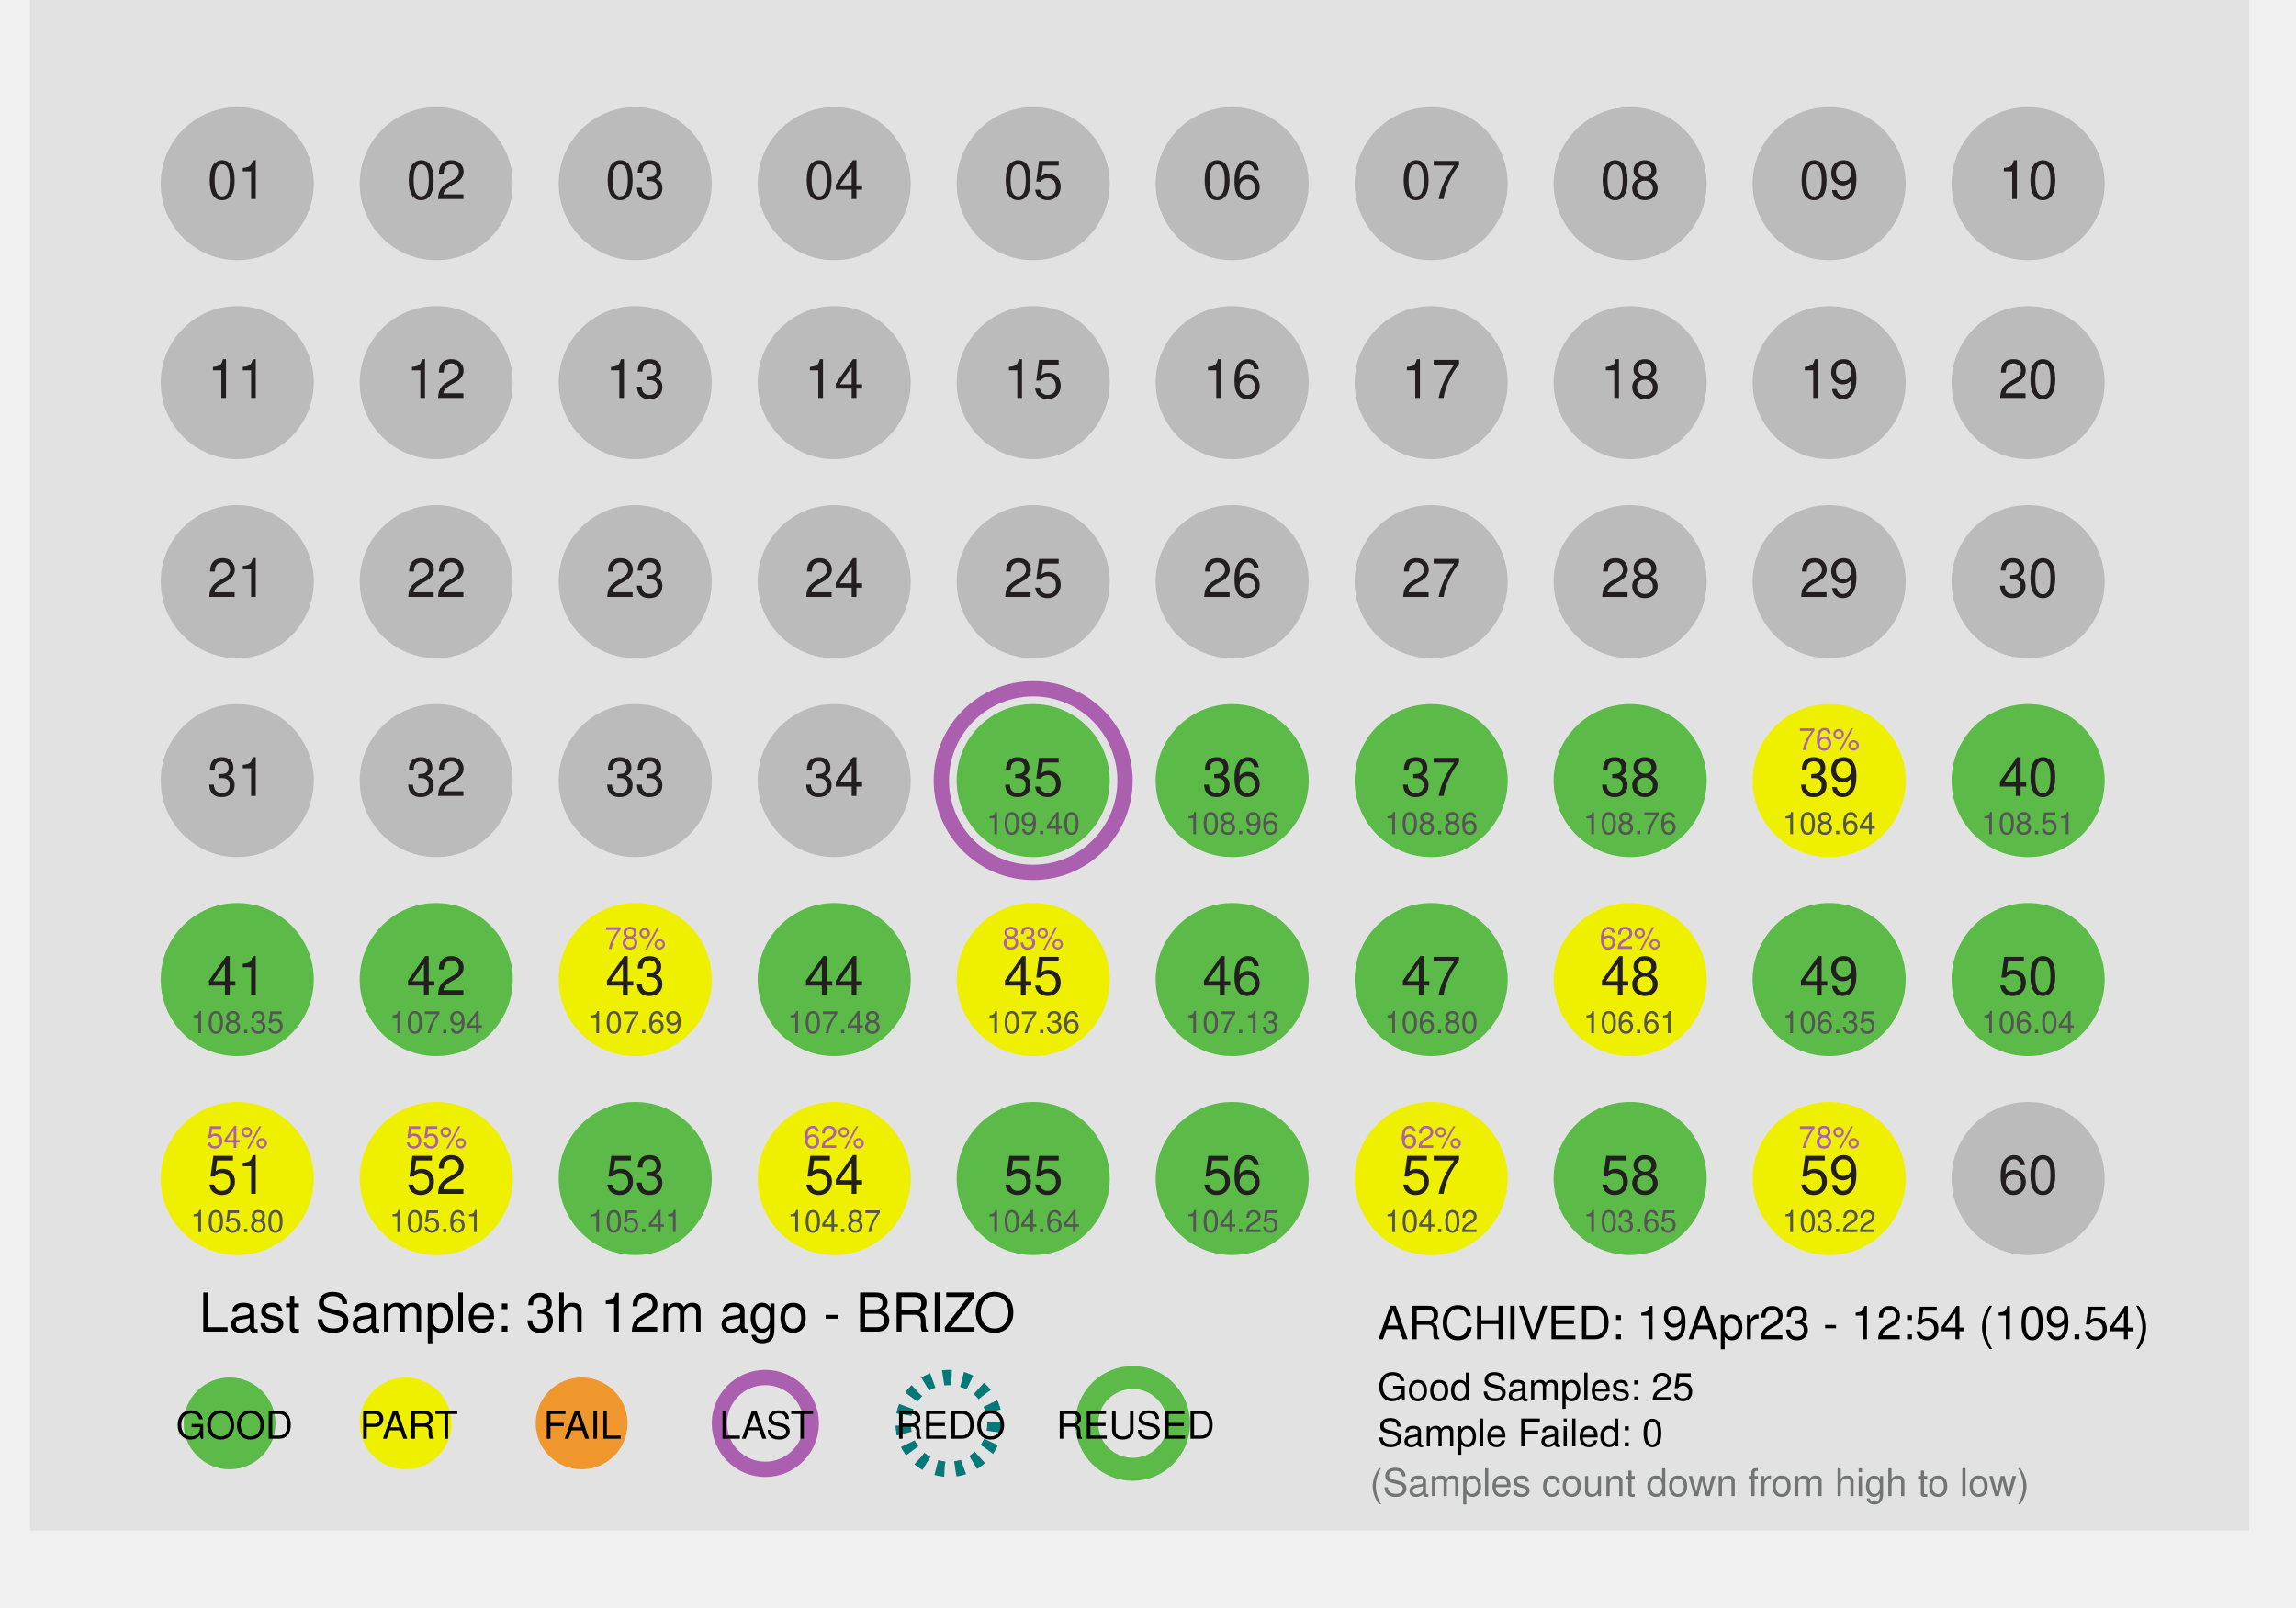
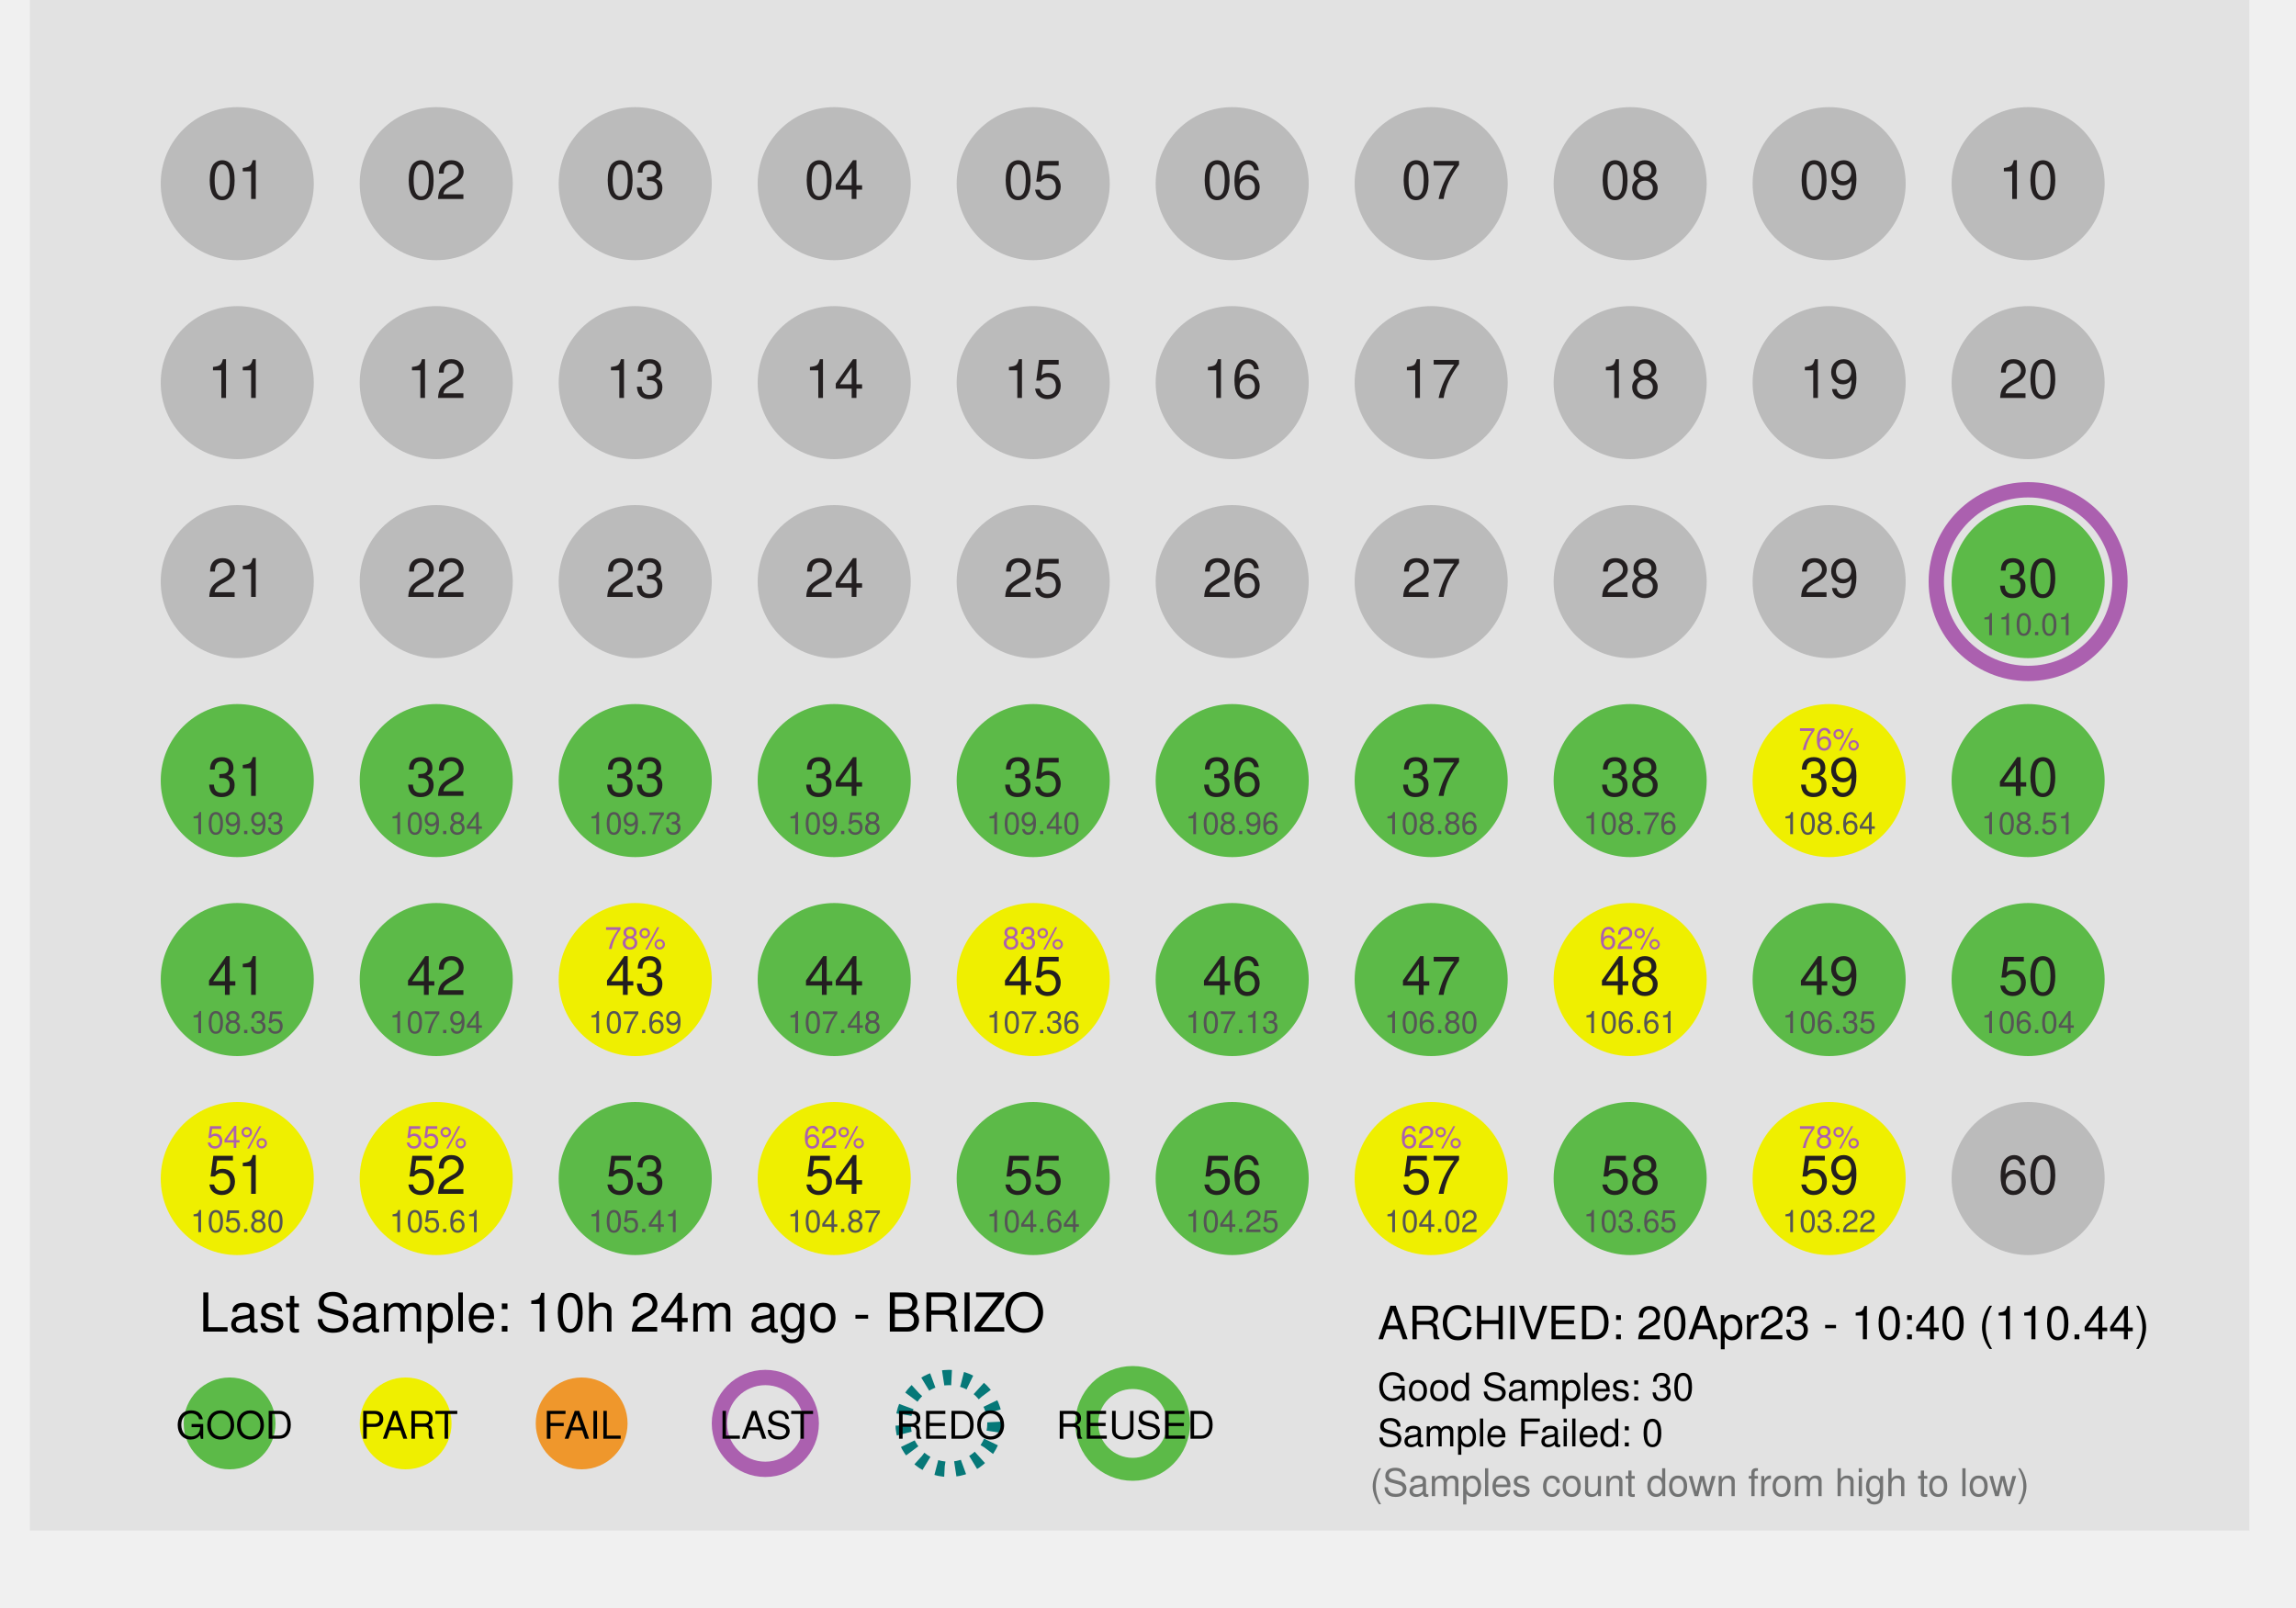
<svg xmlns="http://www.w3.org/2000/svg" id="Layer_1" data-name="Layer 1" x="0px" y="0px" viewBox="0 0 300 210" xml:space="preserve">
  <defs>
    <style>
 .st1 { fill: #dcddde; }
 .st2, .st3 { fill: #fff; }
 .st2 { stroke: #9b509f; }
 .st10, .st2, .st3 { stroke-miterlimit: 10; }
 .st10, .st2 { stroke-width: 2px; }
 .st3 { stroke: #231f20; }
 .st4 { fill: #ef972c; }
 .st5 { fill: #727373; }
 .st6 { fill: #5cba48; }
 .st7, .st8, .st9 { font-size: 7px; }
 .st7, .st8 { fill: #231f20; }
 .te5, .st7, .st9 { font-family: Helvetica; }
 .st8 { font-family: Helvetica-Bold, Helvetica; font-weight: 700; }
 .st9 { fill: #919396; }
 .st10 { fill: none; stroke: #fff; }

 .fill_gray { fill: #bbbbbb; }
 .fill_white { fill: #fff; }
 .stroke_purple { stroke: #ab60af; fill:none; stroke-width: 2px; }
 .stroke_black  { stroke: #000; fill:none; stroke-width: 2px; }
 .stroke_blue  { stroke: #067878; fill:none; stroke-width: 2px; stroke-dasharray:1.1 1.4;}
 .stroke_green  { stroke: #5cba48; fill:none; stroke-width: 3px;}
 .stroke_dash  { stroke-dasharray:1.1 1.4;}
 .stroke_2px { stroke-width: 2px; }
 .stroke_white { fill: none; stroke: #fff; }
 .stroke_none {stroke: none; fill:none};
 .stroke_darkGray { stroke: #231f20; fill: none; stroke-width: 2px;}
 .fill_orange { fill: #ef972c; }
 .fill_yellow { fill: #efef00; }
 .fill_lightgray { fill: #e2e2e2; }
 .thick_orange     { stroke-width:4px; fill:none; stroke: #ef972c; }
 .thick_yellow     { stroke-width:4px; fill:none; stroke: #f7ca0b; }
 .thick_gray       { stroke-width:4px; fill:none; stroke: #bbbbbb; }
 .thick_green      { stroke-width:4px; fill:none; stroke: #5cba48; }
 .fill_green { fill: #5cba48; }
 .font_size4 { font-size: 4px; }
 .font_size5 { font-size: 5px; }
 .font_size6 { font-size: 6px; }
 .font_size7 { font-size: 7px; }
 .font_size9 { font-size: 9px; }
 .fill_red {fill: #e24466; }
 .fill_purple {fill:#ab60af;}
 .fill_darkgray { fill: #555555; }
 .font_helv { font-family: Helvetica; }
 .font_helvBold { font-family: Helvetica-Bold, Helvetica; font-weight: 700; }
 .fill_lightergray { fill: #919396; }
    </style>
  </defs>
  <rect class="fill_lightgray" x="3.91" width="290" height="200" />
  <circle desc="c_big_01" class="stroke_none" cx="31" cy="24" r="12" />
  <circle desc="c_big_02" class="stroke_none" cx="57" cy="24" r="12" />
  <circle desc="c_big_03" class="stroke_none" cx="83" cy="24" r="12" />
  <circle desc="c_big_04" class="stroke_none" cx="109" cy="24" r="12" />
  <circle desc="c_big_05" class="stroke_none" cx="135" cy="24" r="12" />
  <circle desc="c_big_06" class="stroke_none" cx="161" cy="24" r="12" />
  <circle desc="c_big_07" class="stroke_none" cx="187" cy="24" r="12" />
  <circle desc="c_big_08" class="stroke_none" cx="213" cy="24" r="12" />
  <circle desc="c_big_09" class="stroke_none" cx="239" cy="24" r="12" />
  <circle desc="c_big_10" class="stroke_none" cx="265" cy="24" r="12" />
  <circle desc="c_big_11" class="stroke_none" cx="31" cy="50" r="12" />
  <circle desc="c_big_12" class="stroke_none" cx="57" cy="50" r="12" />
  <circle desc="c_big_13" class="stroke_none" cx="83" cy="50" r="12" />
  <circle desc="c_big_14" class="stroke_none" cx="109" cy="50" r="12" />
  <circle desc="c_big_15" class="stroke_none" cx="135" cy="50" r="12" />
  <circle desc="c_big_16" class="stroke_none" cx="161" cy="50" r="12" />
  <circle desc="c_big_17" class="stroke_none" cx="187" cy="50" r="12" />
  <circle desc="c_big_18" class="stroke_none" cx="213" cy="50" r="12" />
  <circle desc="c_big_19" class="stroke_none" cx="239" cy="50" r="12" />
  <circle desc="c_big_20" class="stroke_none" cx="265" cy="50" r="12" />
  <circle desc="c_big_21" class="stroke_none" cx="31" cy="76" r="12" />
  <circle desc="c_big_22" class="stroke_none" cx="57" cy="76" r="12" />
  <circle desc="c_big_23" class="stroke_none" cx="83" cy="76" r="12" />
  <circle desc="c_big_24" class="stroke_none" cx="109" cy="76" r="12" />
  <circle desc="c_big_25" class="stroke_none" cx="135" cy="76" r="12" />
  <circle desc="c_big_26" class="stroke_none" cx="161" cy="76" r="12" />
  <circle desc="c_big_27" class="stroke_none" cx="187" cy="76" r="12" />
  <circle desc="c_big_28" class="stroke_none" cx="213" cy="76" r="12" />
  <circle desc="c_big_29" class="stroke_none" cx="239" cy="76" r="12" />
-   <circle desc="c_big_30" class="stroke_none" cx="265" cy="76" r="12" />
+   <circle desc="c_big_30" class="stroke_purple" cx="265" cy="76" r="12" />
  <circle desc="c_big_31" class="stroke_none" cx="31" cy="102" r="12" />
  <circle desc="c_big_32" class="stroke_none" cx="57" cy="102" r="12" />
  <circle desc="c_big_33" class="stroke_none" cx="83" cy="102" r="12" />
  <circle desc="c_big_34" class="stroke_none" cx="109" cy="102" r="12" />
-   <circle desc="c_big_35" class="stroke_purple" cx="135" cy="102" r="12" />
+   <circle desc="c_big_35" class="stroke_none" cx="135" cy="102" r="12" />
  <circle desc="c_big_36" class="stroke_none" cx="161" cy="102" r="12" />
  <circle desc="c_big_37" class="stroke_none" cx="187" cy="102" r="12" />
  <circle desc="c_big_38" class="stroke_none" cx="213" cy="102" r="12" />
  <circle desc="c_big_39" class="stroke_none" cx="239" cy="102" r="12" />
  <circle desc="c_big_40" class="stroke_none" cx="265" cy="102" r="12" />
  <circle desc="c_big_41" class="stroke_none" cx="31" cy="128" r="12" />
  <circle desc="c_big_42" class="stroke_none" cx="57" cy="128" r="12" />
  <circle desc="c_big_43" class="stroke_none" cx="83" cy="128" r="12" />
  <circle desc="c_big_44" class="stroke_none" cx="109" cy="128" r="12" />
  <circle desc="c_big_45" class="stroke_none" cx="135" cy="128" r="12" />
  <circle desc="c_big_46" class="stroke_none" cx="161" cy="128" r="12" />
  <circle desc="c_big_47" class="stroke_none" cx="187" cy="128" r="12" />
  <circle desc="c_big_48" class="stroke_none" cx="213" cy="128" r="12" />
  <circle desc="c_big_49" class="stroke_none" cx="239" cy="128" r="12" />
  <circle desc="c_big_50" class="stroke_none" cx="265" cy="128" r="12" />
  <circle desc="c_big_51" class="stroke_none" cx="31" cy="154" r="12" />
  <circle desc="c_big_52" class="stroke_none" cx="57" cy="154" r="12" />
  <circle desc="c_big_53" class="stroke_none" cx="83" cy="154" r="12" />
  <circle desc="c_big_54" class="stroke_none" cx="109" cy="154" r="12" />
  <circle desc="c_big_55" class="stroke_none" cx="135" cy="154" r="12" />
  <circle desc="c_big_56" class="stroke_none" cx="161" cy="154" r="12" />
  <circle desc="c_big_57" class="stroke_none" cx="187" cy="154" r="12" />
  <circle desc="c_big_58" class="stroke_none" cx="213" cy="154" r="12" />
  <circle desc="c_big_59" class="stroke_none" cx="239" cy="154" r="12" />
  <circle desc="c_big_60" class="stroke_none" cx="265" cy="154" r="12" />
  <circle desc="c_small_01" class="fill_gray" cx="31" cy="24" r="10" />
  <circle desc="c_small_02" class="fill_gray" cx="57" cy="24" r="10" />
  <circle desc="c_small_03" class="fill_gray" cx="83" cy="24" r="10" />
  <circle desc="c_small_04" class="fill_gray" cx="109" cy="24" r="10" />
  <circle desc="c_small_05" class="fill_gray" cx="135" cy="24" r="10" />
  <circle desc="c_small_06" class="fill_gray" cx="161" cy="24" r="10" />
  <circle desc="c_small_07" class="fill_gray" cx="187" cy="24" r="10" />
  <circle desc="c_small_08" class="fill_gray" cx="213" cy="24" r="10" />
  <circle desc="c_small_09" class="fill_gray" cx="239" cy="24" r="10" />
  <circle desc="c_small_10" class="fill_gray" cx="265" cy="24" r="10" />
  <circle desc="c_small_11" class="fill_gray" cx="31" cy="50" r="10" />
  <circle desc="c_small_12" class="fill_gray" cx="57" cy="50" r="10" />
  <circle desc="c_small_13" class="fill_gray" cx="83" cy="50" r="10" />
  <circle desc="c_small_14" class="fill_gray" cx="109" cy="50" r="10" />
  <circle desc="c_small_15" class="fill_gray" cx="135" cy="50" r="10" />
  <circle desc="c_small_16" class="fill_gray" cx="161" cy="50" r="10" />
  <circle desc="c_small_17" class="fill_gray" cx="187" cy="50" r="10" />
  <circle desc="c_small_18" class="fill_gray" cx="213" cy="50" r="10" />
  <circle desc="c_small_19" class="fill_gray" cx="239" cy="50" r="10" />
  <circle desc="c_small_20" class="fill_gray" cx="265" cy="50" r="10" />
  <circle desc="c_small_21" class="fill_gray" cx="31" cy="76" r="10" />
  <circle desc="c_small_22" class="fill_gray" cx="57" cy="76" r="10" />
  <circle desc="c_small_23" class="fill_gray" cx="83" cy="76" r="10" />
  <circle desc="c_small_24" class="fill_gray" cx="109" cy="76" r="10" />
  <circle desc="c_small_25" class="fill_gray" cx="135" cy="76" r="10" />
  <circle desc="c_small_26" class="fill_gray" cx="161" cy="76" r="10" />
  <circle desc="c_small_27" class="fill_gray" cx="187" cy="76" r="10" />
  <circle desc="c_small_28" class="fill_gray" cx="213" cy="76" r="10" />
  <circle desc="c_small_29" class="fill_gray" cx="239" cy="76" r="10" />
-   <circle desc="c_small_30" class="fill_gray" cx="265" cy="76" r="10" />
-   <circle desc="c_small_31" class="fill_gray" cx="31" cy="102" r="10" />
-   <circle desc="c_small_32" class="fill_gray" cx="57" cy="102" r="10" />
-   <circle desc="c_small_33" class="fill_gray" cx="83" cy="102" r="10" />
-   <circle desc="c_small_34" class="fill_gray" cx="109" cy="102" r="10" />
+   <circle desc="c_small_30" class="fill_green" cx="265" cy="76" r="10" />
+   <circle desc="c_small_31" class="fill_green" cx="31" cy="102" r="10" />
+   <circle desc="c_small_32" class="fill_green" cx="57" cy="102" r="10" />
+   <circle desc="c_small_33" class="fill_green" cx="83" cy="102" r="10" />
+   <circle desc="c_small_34" class="fill_green" cx="109" cy="102" r="10" />
  <circle desc="c_small_35" class="fill_green" cx="135" cy="102" r="10" />
  <circle desc="c_small_36" class="fill_green" cx="161" cy="102" r="10" />
  <circle desc="c_small_37" class="fill_green" cx="187" cy="102" r="10" />
  <circle desc="c_small_38" class="fill_green" cx="213" cy="102" r="10" />
  <circle desc="c_small_39" class="fill_yellow" cx="239" cy="102" r="10" />
  <circle desc="c_small_40" class="fill_green" cx="265" cy="102" r="10" />
  <circle desc="c_small_41" class="fill_green" cx="31" cy="128" r="10" />
  <circle desc="c_small_42" class="fill_green" cx="57" cy="128" r="10" />
  <circle desc="c_small_43" class="fill_yellow" cx="83" cy="128" r="10" />
  <circle desc="c_small_44" class="fill_green" cx="109" cy="128" r="10" />
  <circle desc="c_small_45" class="fill_yellow" cx="135" cy="128" r="10" />
  <circle desc="c_small_46" class="fill_green" cx="161" cy="128" r="10" />
  <circle desc="c_small_47" class="fill_green" cx="187" cy="128" r="10" />
  <circle desc="c_small_48" class="fill_yellow" cx="213" cy="128" r="10" />
  <circle desc="c_small_49" class="fill_green" cx="239" cy="128" r="10" />
  <circle desc="c_small_50" class="fill_green" cx="265" cy="128" r="10" />
  <circle desc="c_small_51" class="fill_yellow" cx="31" cy="154" r="10" />
  <circle desc="c_small_52" class="fill_yellow" cx="57" cy="154" r="10" />
  <circle desc="c_small_53" class="fill_green" cx="83" cy="154" r="10" />
  <circle desc="c_small_54" class="fill_yellow" cx="109" cy="154" r="10" />
  <circle desc="c_small_55" class="fill_green" cx="135" cy="154" r="10" />
  <circle desc="c_small_56" class="fill_green" cx="161" cy="154" r="10" />
  <circle desc="c_small_57" class="fill_yellow" cx="187" cy="154" r="10" />
  <circle desc="c_small_58" class="fill_green" cx="213" cy="154" r="10" />
  <circle desc="c_small_59" class="fill_yellow" cx="239" cy="154" r="10" />
  <circle desc="c_small_60" class="fill_gray" cx="265" cy="154" r="10" />
  <text desc="t_label_01" class="st7" text-anchor="middle" transform="translate(31 26)">01</text>
  <text desc="t_label_02" class="st7" text-anchor="middle" transform="translate(57 26)">02</text>
  <text desc="t_label_03" class="st7" text-anchor="middle" transform="translate(83 26)">03</text>
  <text desc="t_label_04" class="st7" text-anchor="middle" transform="translate(109 26)">04</text>
  <text desc="t_label_05" class="st7" text-anchor="middle" transform="translate(135 26)">05</text>
  <text desc="t_label_06" class="st7" text-anchor="middle" transform="translate(161 26)">06</text>
  <text desc="t_label_07" class="st7" text-anchor="middle" transform="translate(187 26)">07</text>
  <text desc="t_label_08" class="st7" text-anchor="middle" transform="translate(213 26)">08</text>
  <text desc="t_label_09" class="st7" text-anchor="middle" transform="translate(239 26)">09</text>
  <text desc="t_label_10" class="st7" text-anchor="middle" transform="translate(265 26)">10</text>
  <text desc="t_label_11" class="st7" text-anchor="middle" transform="translate(31 52)">11</text>
  <text desc="t_label_12" class="st7" text-anchor="middle" transform="translate(57 52)">12</text>
  <text desc="t_label_13" class="st7" text-anchor="middle" transform="translate(83 52)">13</text>
  <text desc="t_label_14" class="st7" text-anchor="middle" transform="translate(109 52)">14</text>
  <text desc="t_label_15" class="st7" text-anchor="middle" transform="translate(135 52)">15</text>
  <text desc="t_label_16" class="st7" text-anchor="middle" transform="translate(161 52)">16</text>
  <text desc="t_label_17" class="st7" text-anchor="middle" transform="translate(187 52)">17</text>
  <text desc="t_label_18" class="st7" text-anchor="middle" transform="translate(213 52)">18</text>
  <text desc="t_label_19" class="st7" text-anchor="middle" transform="translate(239 52)">19</text>
  <text desc="t_label_20" class="st7" text-anchor="middle" transform="translate(265 52)">20</text>
  <text desc="t_label_21" class="st7" text-anchor="middle" transform="translate(31 78)">21</text>
  <text desc="t_label_22" class="st7" text-anchor="middle" transform="translate(57 78)">22</text>
  <text desc="t_label_23" class="st7" text-anchor="middle" transform="translate(83 78)">23</text>
  <text desc="t_label_24" class="st7" text-anchor="middle" transform="translate(109 78)">24</text>
  <text desc="t_label_25" class="st7" text-anchor="middle" transform="translate(135 78)">25</text>
  <text desc="t_label_26" class="st7" text-anchor="middle" transform="translate(161 78)">26</text>
  <text desc="t_label_27" class="st7" text-anchor="middle" transform="translate(187 78)">27</text>
  <text desc="t_label_28" class="st7" text-anchor="middle" transform="translate(213 78)">28</text>
  <text desc="t_label_29" class="st7" text-anchor="middle" transform="translate(239 78)">29</text>
  <text desc="t_label_30" class="st7" text-anchor="middle" transform="translate(265 78)">30</text>
  <text desc="t_label_31" class="st7" text-anchor="middle" transform="translate(31 104)">31</text>
  <text desc="t_label_32" class="st7" text-anchor="middle" transform="translate(57 104)">32</text>
  <text desc="t_label_33" class="st7" text-anchor="middle" transform="translate(83 104)">33</text>
  <text desc="t_label_34" class="st7" text-anchor="middle" transform="translate(109 104)">34</text>
  <text desc="t_label_35" class="st7" text-anchor="middle" transform="translate(135 104)">35</text>
  <text desc="t_label_36" class="st7" text-anchor="middle" transform="translate(161 104)">36</text>
  <text desc="t_label_37" class="st7" text-anchor="middle" transform="translate(187 104)">37</text>
  <text desc="t_label_38" class="st7" text-anchor="middle" transform="translate(213 104)">38</text>
  <text desc="t_label_39" class="st7" text-anchor="middle" transform="translate(239 104)">39</text>
  <text desc="t_label_40" class="st7" text-anchor="middle" transform="translate(265 104)">40</text>
  <text desc="t_label_41" class="st7" text-anchor="middle" transform="translate(31 130)">41</text>
  <text desc="t_label_42" class="st7" text-anchor="middle" transform="translate(57 130)">42</text>
  <text desc="t_label_43" class="st7" text-anchor="middle" transform="translate(83 130)">43</text>
  <text desc="t_label_44" class="st7" text-anchor="middle" transform="translate(109 130)">44</text>
  <text desc="t_label_45" class="st7" text-anchor="middle" transform="translate(135 130)">45</text>
  <text desc="t_label_46" class="st7" text-anchor="middle" transform="translate(161 130)">46</text>
  <text desc="t_label_47" class="st7" text-anchor="middle" transform="translate(187 130)">47</text>
  <text desc="t_label_48" class="st7" text-anchor="middle" transform="translate(213 130)">48</text>
  <text desc="t_label_49" class="st7" text-anchor="middle" transform="translate(239 130)">49</text>
  <text desc="t_label_50" class="st7" text-anchor="middle" transform="translate(265 130)">50</text>
  <text desc="t_label_51" class="st7" text-anchor="middle" transform="translate(31 156)">51</text>
  <text desc="t_label_52" class="st7" text-anchor="middle" transform="translate(57 156)">52</text>
  <text desc="t_label_53" class="st7" text-anchor="middle" transform="translate(83 156)">53</text>
  <text desc="t_label_54" class="st7" text-anchor="middle" transform="translate(109 156)">54</text>
  <text desc="t_label_55" class="st7" text-anchor="middle" transform="translate(135 156)">55</text>
  <text desc="t_label_56" class="st7" text-anchor="middle" transform="translate(161 156)">56</text>
  <text desc="t_label_57" class="st7" text-anchor="middle" transform="translate(187 156)">57</text>
  <text desc="t_label_58" class="st7" text-anchor="middle" transform="translate(213 156)">58</text>
  <text desc="t_label_59" class="st7" text-anchor="middle" transform="translate(239 156)">59</text>
  <text desc="t_label_60" class="st7" text-anchor="middle" transform="translate(265 156)">60</text>
  <text desc="pct_label_01" text-anchor="middle" class="te5 font_size4 fill_purple" transform="translate(31 20)" />
  <text desc="pct_label_02" text-anchor="middle" class="te5 font_size4 fill_purple" transform="translate(57 20)" />
  <text desc="pct_label_03" text-anchor="middle" class="te5 font_size4 fill_purple" transform="translate(83 20)" />
  <text desc="pct_label_04" text-anchor="middle" class="te5 font_size4 fill_purple" transform="translate(109 20)" />
  <text desc="pct_label_05" text-anchor="middle" class="te5 font_size4 fill_purple" transform="translate(135 20)" />
  <text desc="pct_label_06" text-anchor="middle" class="te5 font_size4 fill_purple" transform="translate(161 20)" />
  <text desc="pct_label_07" text-anchor="middle" class="te5 font_size4 fill_purple" transform="translate(187 20)" />
  <text desc="pct_label_08" text-anchor="middle" class="te5 font_size4 fill_purple" transform="translate(213 20)" />
  <text desc="pct_label_09" text-anchor="middle" class="te5 font_size4 fill_purple" transform="translate(239 20)" />
  <text desc="pct_label_10" text-anchor="middle" class="te5 font_size4 fill_purple" transform="translate(265 20)" />
  <text desc="pct_label_11" text-anchor="middle" class="te5 font_size4 fill_purple" transform="translate(31 46)" />
  <text desc="pct_label_12" text-anchor="middle" class="te5 font_size4 fill_purple" transform="translate(57 46)" />
  <text desc="pct_label_13" text-anchor="middle" class="te5 font_size4 fill_purple" transform="translate(83 46)" />
  <text desc="pct_label_14" text-anchor="middle" class="te5 font_size4 fill_purple" transform="translate(109 46)" />
  <text desc="pct_label_15" text-anchor="middle" class="te5 font_size4 fill_purple" transform="translate(135 46)" />
  <text desc="pct_label_16" text-anchor="middle" class="te5 font_size4 fill_purple" transform="translate(161 46)" />
  <text desc="pct_label_17" text-anchor="middle" class="te5 font_size4 fill_purple" transform="translate(187 46)" />
  <text desc="pct_label_18" text-anchor="middle" class="te5 font_size4 fill_purple" transform="translate(213 46)" />
  <text desc="pct_label_19" text-anchor="middle" class="te5 font_size4 fill_purple" transform="translate(239 46)" />
  <text desc="pct_label_20" text-anchor="middle" class="te5 font_size4 fill_purple" transform="translate(265 46)" />
  <text desc="pct_label_21" text-anchor="middle" class="te5 font_size4 fill_purple" transform="translate(31 72)" />
  <text desc="pct_label_22" text-anchor="middle" class="te5 font_size4 fill_purple" transform="translate(57 72)" />
  <text desc="pct_label_23" text-anchor="middle" class="te5 font_size4 fill_purple" transform="translate(83 72)" />
  <text desc="pct_label_24" text-anchor="middle" class="te5 font_size4 fill_purple" transform="translate(109 72)" />
  <text desc="pct_label_25" text-anchor="middle" class="te5 font_size4 fill_purple" transform="translate(135 72)" />
  <text desc="pct_label_26" text-anchor="middle" class="te5 font_size4 fill_purple" transform="translate(161 72)" />
  <text desc="pct_label_27" text-anchor="middle" class="te5 font_size4 fill_purple" transform="translate(187 72)" />
  <text desc="pct_label_28" text-anchor="middle" class="te5 font_size4 fill_purple" transform="translate(213 72)" />
  <text desc="pct_label_29" text-anchor="middle" class="te5 font_size4 fill_purple" transform="translate(239 72)" />
  <text desc="pct_label_30" text-anchor="middle" class="te5 font_size4 fill_purple" transform="translate(265 72)" />
  <text desc="pct_label_31" text-anchor="middle" class="te5 font_size4 fill_purple" transform="translate(31 98)" />
  <text desc="pct_label_32" text-anchor="middle" class="te5 font_size4 fill_purple" transform="translate(57 98)" />
  <text desc="pct_label_33" text-anchor="middle" class="te5 font_size4 fill_purple" transform="translate(83 98)" />
  <text desc="pct_label_34" text-anchor="middle" class="te5 font_size4 fill_purple" transform="translate(109 98)" />
  <text desc="pct_label_35" text-anchor="middle" class="te5 font_size4 fill_purple" transform="translate(135 98)" />
  <text desc="pct_label_36" text-anchor="middle" class="te5 font_size4 fill_purple" transform="translate(161 98)" />
  <text desc="pct_label_37" text-anchor="middle" class="te5 font_size4 fill_purple" transform="translate(187 98)" />
  <text desc="pct_label_38" text-anchor="middle" class="te5 font_size4 fill_purple" transform="translate(213 98)" />
  <text desc="pct_label_39" text-anchor="middle" class="te5 font_size4 fill_purple" transform="translate(239 98)">76%</text>
  <text desc="pct_label_40" text-anchor="middle" class="te5 font_size4 fill_purple" transform="translate(265 98)" />
  <text desc="pct_label_41" text-anchor="middle" class="te5 font_size4 fill_purple" transform="translate(31 124)" />
  <text desc="pct_label_42" text-anchor="middle" class="te5 font_size4 fill_purple" transform="translate(57 124)" />
  <text desc="pct_label_43" text-anchor="middle" class="te5 font_size4 fill_purple" transform="translate(83 124)">78%</text>
  <text desc="pct_label_44" text-anchor="middle" class="te5 font_size4 fill_purple" transform="translate(109 124)" />
  <text desc="pct_label_45" text-anchor="middle" class="te5 font_size4 fill_purple" transform="translate(135 124)">83%</text>
  <text desc="pct_label_46" text-anchor="middle" class="te5 font_size4 fill_purple" transform="translate(161 124)" />
  <text desc="pct_label_47" text-anchor="middle" class="te5 font_size4 fill_purple" transform="translate(187 124)" />
  <text desc="pct_label_48" text-anchor="middle" class="te5 font_size4 fill_purple" transform="translate(213 124)">62%</text>
  <text desc="pct_label_49" text-anchor="middle" class="te5 font_size4 fill_purple" transform="translate(239 124)" />
  <text desc="pct_label_50" text-anchor="middle" class="te5 font_size4 fill_purple" transform="translate(265 124)" />
  <text desc="pct_label_51" text-anchor="middle" class="te5 font_size4 fill_purple" transform="translate(31 150)">54%</text>
  <text desc="pct_label_52" text-anchor="middle" class="te5 font_size4 fill_purple" transform="translate(57 150)">55%</text>
  <text desc="pct_label_53" text-anchor="middle" class="te5 font_size4 fill_purple" transform="translate(83 150)" />
  <text desc="pct_label_54" text-anchor="middle" class="te5 font_size4 fill_purple" transform="translate(109 150)">62%</text>
  <text desc="pct_label_55" text-anchor="middle" class="te5 font_size4 fill_purple" transform="translate(135 150)" />
  <text desc="pct_label_56" text-anchor="middle" class="te5 font_size4 fill_purple" transform="translate(161 150)" />
  <text desc="pct_label_57" text-anchor="middle" class="te5 font_size4 fill_purple" transform="translate(187 150)">62%</text>
  <text desc="pct_label_58" text-anchor="middle" class="te5 font_size4 fill_purple" transform="translate(213 150)" />
  <text desc="pct_label_59" text-anchor="middle" class="te5 font_size4 fill_purple" transform="translate(239 150)">78%</text>
  <text desc="pct_label_60" text-anchor="middle" class="te5 font_size4 fill_purple" transform="translate(265 150)" />
  <text desc="time_label_01" text-anchor="middle" class="te5 font_size4 fill_darkgray" transform="translate(31 31)" />
  <text desc="time_label_02" text-anchor="middle" class="te5 font_size4 fill_darkgray" transform="translate(57 31)" />
  <text desc="time_label_03" text-anchor="middle" class="te5 font_size4 fill_darkgray" transform="translate(83 31)" />
  <text desc="time_label_04" text-anchor="middle" class="te5 font_size4 fill_darkgray" transform="translate(109 31)" />
  <text desc="time_label_05" text-anchor="middle" class="te5 font_size4 fill_darkgray" transform="translate(135 31)" />
  <text desc="time_label_06" text-anchor="middle" class="te5 font_size4 fill_darkgray" transform="translate(161 31)" />
  <text desc="time_label_07" text-anchor="middle" class="te5 font_size4 fill_darkgray" transform="translate(187 31)" />
  <text desc="time_label_08" text-anchor="middle" class="te5 font_size4 fill_darkgray" transform="translate(213 31)" />
  <text desc="time_label_09" text-anchor="middle" class="te5 font_size4 fill_darkgray" transform="translate(239 31)" />
  <text desc="time_label_10" text-anchor="middle" class="te5 font_size4 fill_darkgray" transform="translate(265 31)" />
  <text desc="time_label_11" text-anchor="middle" class="te5 font_size4 fill_darkgray" transform="translate(31 57)" />
  <text desc="time_label_12" text-anchor="middle" class="te5 font_size4 fill_darkgray" transform="translate(57 57)" />
  <text desc="time_label_13" text-anchor="middle" class="te5 font_size4 fill_darkgray" transform="translate(83 57)" />
  <text desc="time_label_14" text-anchor="middle" class="te5 font_size4 fill_darkgray" transform="translate(109 57)" />
  <text desc="time_label_15" text-anchor="middle" class="te5 font_size4 fill_darkgray" transform="translate(135 57)" />
  <text desc="time_label_16" text-anchor="middle" class="te5 font_size4 fill_darkgray" transform="translate(161 57)" />
  <text desc="time_label_17" text-anchor="middle" class="te5 font_size4 fill_darkgray" transform="translate(187 57)" />
  <text desc="time_label_18" text-anchor="middle" class="te5 font_size4 fill_darkgray" transform="translate(213 57)" />
  <text desc="time_label_19" text-anchor="middle" class="te5 font_size4 fill_darkgray" transform="translate(239 57)" />
  <text desc="time_label_20" text-anchor="middle" class="te5 font_size4 fill_darkgray" transform="translate(265 57)" />
  <text desc="time_label_21" text-anchor="middle" class="te5 font_size4 fill_darkgray" transform="translate(31 83)" />
  <text desc="time_label_22" text-anchor="middle" class="te5 font_size4 fill_darkgray" transform="translate(57 83)" />
  <text desc="time_label_23" text-anchor="middle" class="te5 font_size4 fill_darkgray" transform="translate(83 83)" />
  <text desc="time_label_24" text-anchor="middle" class="te5 font_size4 fill_darkgray" transform="translate(109 83)" />
  <text desc="time_label_25" text-anchor="middle" class="te5 font_size4 fill_darkgray" transform="translate(135 83)" />
  <text desc="time_label_26" text-anchor="middle" class="te5 font_size4 fill_darkgray" transform="translate(161 83)" />
  <text desc="time_label_27" text-anchor="middle" class="te5 font_size4 fill_darkgray" transform="translate(187 83)" />
  <text desc="time_label_28" text-anchor="middle" class="te5 font_size4 fill_darkgray" transform="translate(213 83)" />
  <text desc="time_label_29" text-anchor="middle" class="te5 font_size4 fill_darkgray" transform="translate(239 83)" />
-   <text desc="time_label_30" text-anchor="middle" class="te5 font_size4 fill_darkgray" transform="translate(265 83)" />
-   <text desc="time_label_31" text-anchor="middle" class="te5 font_size4 fill_darkgray" transform="translate(31 109)" />
-   <text desc="time_label_32" text-anchor="middle" class="te5 font_size4 fill_darkgray" transform="translate(57 109)" />
-   <text desc="time_label_33" text-anchor="middle" class="te5 font_size4 fill_darkgray" transform="translate(83 109)" />
-   <text desc="time_label_34" text-anchor="middle" class="te5 font_size4 fill_darkgray" transform="translate(109 109)" />
+   <text desc="time_label_30" text-anchor="middle" class="te5 font_size4 fill_darkgray" transform="translate(265 83)">110.01</text>
+   <text desc="time_label_31" text-anchor="middle" class="te5 font_size4 fill_darkgray" transform="translate(31 109)">109.93</text>
+   <text desc="time_label_32" text-anchor="middle" class="te5 font_size4 fill_darkgray" transform="translate(57 109)">109.84</text>
+   <text desc="time_label_33" text-anchor="middle" class="te5 font_size4 fill_darkgray" transform="translate(83 109)">109.73</text>
+   <text desc="time_label_34" text-anchor="middle" class="te5 font_size4 fill_darkgray" transform="translate(109 109)">109.58</text>
  <text desc="time_label_35" text-anchor="middle" class="te5 font_size4 fill_darkgray" transform="translate(135 109)">109.40</text>
  <text desc="time_label_36" text-anchor="middle" class="te5 font_size4 fill_darkgray" transform="translate(161 109)">108.96</text>
  <text desc="time_label_37" text-anchor="middle" class="te5 font_size4 fill_darkgray" transform="translate(187 109)">108.86</text>
  <text desc="time_label_38" text-anchor="middle" class="te5 font_size4 fill_darkgray" transform="translate(213 109)">108.76</text>
  <text desc="time_label_39" text-anchor="middle" class="te5 font_size4 fill_darkgray" transform="translate(239 109)">108.64</text>
  <text desc="time_label_40" text-anchor="middle" class="te5 font_size4 fill_darkgray" transform="translate(265 109)">108.51</text>
  <text desc="time_label_41" text-anchor="middle" class="te5 font_size4 fill_darkgray" transform="translate(31 135)">108.35</text>
  <text desc="time_label_42" text-anchor="middle" class="te5 font_size4 fill_darkgray" transform="translate(57 135)">107.94</text>
  <text desc="time_label_43" text-anchor="middle" class="te5 font_size4 fill_darkgray" transform="translate(83 135)">107.69</text>
  <text desc="time_label_44" text-anchor="middle" class="te5 font_size4 fill_darkgray" transform="translate(109 135)">107.48</text>
  <text desc="time_label_45" text-anchor="middle" class="te5 font_size4 fill_darkgray" transform="translate(135 135)">107.36</text>
  <text desc="time_label_46" text-anchor="middle" class="te5 font_size4 fill_darkgray" transform="translate(161 135)">107.13</text>
  <text desc="time_label_47" text-anchor="middle" class="te5 font_size4 fill_darkgray" transform="translate(187 135)">106.80</text>
  <text desc="time_label_48" text-anchor="middle" class="te5 font_size4 fill_darkgray" transform="translate(213 135)">106.61</text>
  <text desc="time_label_49" text-anchor="middle" class="te5 font_size4 fill_darkgray" transform="translate(239 135)">106.35</text>
  <text desc="time_label_50" text-anchor="middle" class="te5 font_size4 fill_darkgray" transform="translate(265 135)">106.04</text>
  <text desc="time_label_51" text-anchor="middle" class="te5 font_size4 fill_darkgray" transform="translate(31 161)">105.80</text>
  <text desc="time_label_52" text-anchor="middle" class="te5 font_size4 fill_darkgray" transform="translate(57 161)">105.61</text>
  <text desc="time_label_53" text-anchor="middle" class="te5 font_size4 fill_darkgray" transform="translate(83 161)">105.41</text>
  <text desc="time_label_54" text-anchor="middle" class="te5 font_size4 fill_darkgray" transform="translate(109 161)">104.87</text>
  <text desc="time_label_55" text-anchor="middle" class="te5 font_size4 fill_darkgray" transform="translate(135 161)">104.64</text>
  <text desc="time_label_56" text-anchor="middle" class="te5 font_size4 fill_darkgray" transform="translate(161 161)">104.25</text>
  <text desc="time_label_57" text-anchor="middle" class="te5 font_size4 fill_darkgray" transform="translate(187 161)">104.02</text>
  <text desc="time_label_58" text-anchor="middle" class="te5 font_size4 fill_darkgray" transform="translate(213 161)">103.65</text>
  <text desc="time_label_59" text-anchor="middle" class="te5 font_size4 fill_darkgray" transform="translate(239 161)">103.22</text>
  <text desc="time_label_60" text-anchor="middle" class="te5 font_size4 fill_darkgray" transform="translate(265 161)" />
-   <text class="font_helv font_size7" transform="translate(26 174)">Last Sample: 3h 12m ago - BRIZO</text>
-   <text class="font_helv font_size6" transform="translate(180 175)">ARCHIVED: 19Apr23 - 12:54 (109.54)</text>
-   <text class="te5 font_size5" transform="translate(180 183)">Good Samples: 25 </text>
+   <text class="font_helv font_size7" transform="translate(26 174)">Last Sample: 10h 24m ago - BRIZO</text>
+   <text class="font_helv font_size6" transform="translate(180 175)">ARCHIVED: 20Apr23 - 10:40 (110.44)</text>
+   <text class="te5 font_size5" transform="translate(180 183)">Good Samples: 30 </text>
  <text class="te5 font_size5" transform="translate(180 189)">Sample Failed: 0</text>
  <text class="te5 st5 font_size5" transform="translate(179 195.5)">(Samples count down from high to low)</text>
  <circle class="fill_green" cx="30" cy="186" r="6" />
  <text class="te5 font_size5" transform="translate(23.0 188)">GOOD</text>
  <circle class="fill_yellow" cx="53" cy="186" r="6" />
  <text class="te5 font_size5" transform="translate(47.0 188)">PART</text>
  <circle class="fill_orange" cx="76" cy="186" r="6" />
  <text class="te5 font_size5" transform="translate(71.0 188)">FAIL</text>
  <circle class="stroke_purple" cx="100" cy="186" r="6" />
  <text class="te5 font_size5" transform="translate(94.0 188)">LAST</text>
  <circle class="stroke_blue stroke_dash" cx="124" cy="186" r="6" />
  <text class="te5 font_size5" transform="translate(117.0 188)">REDO</text>
  <circle class="stroke_green" cx="148" cy="186" r="6" />
  <text class="te5 font_size5" transform="translate(138.0 188)">REUSED</text>
</svg>
